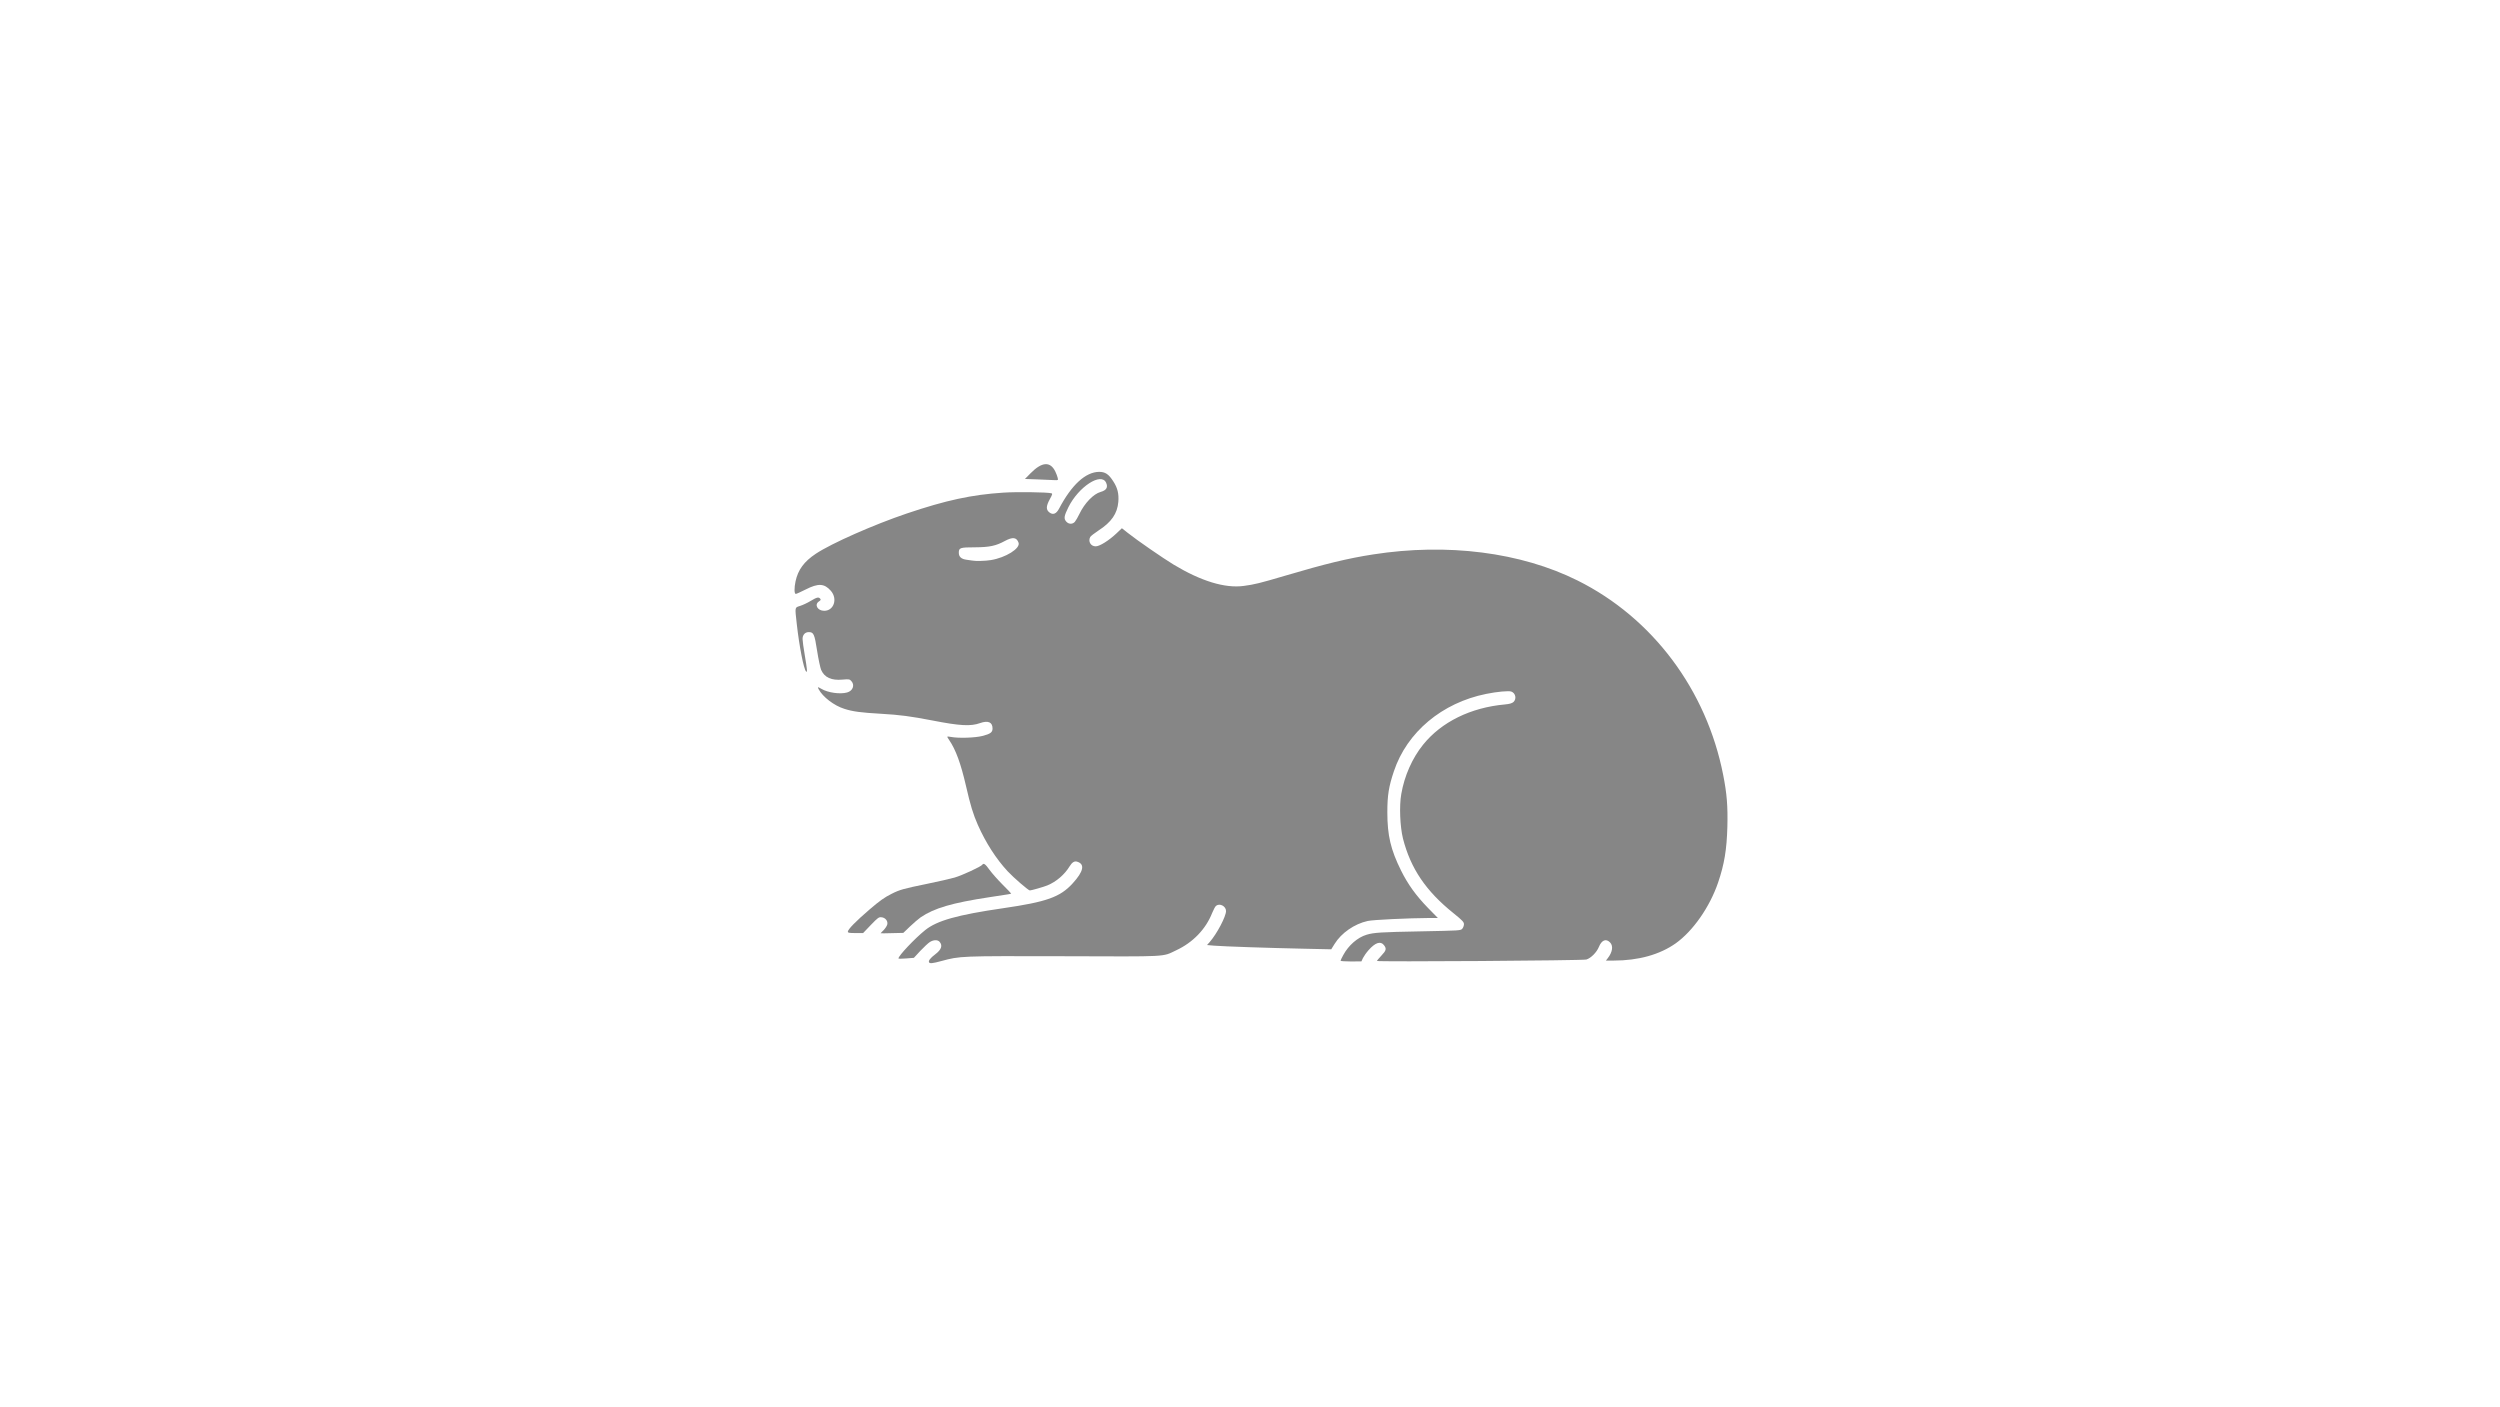
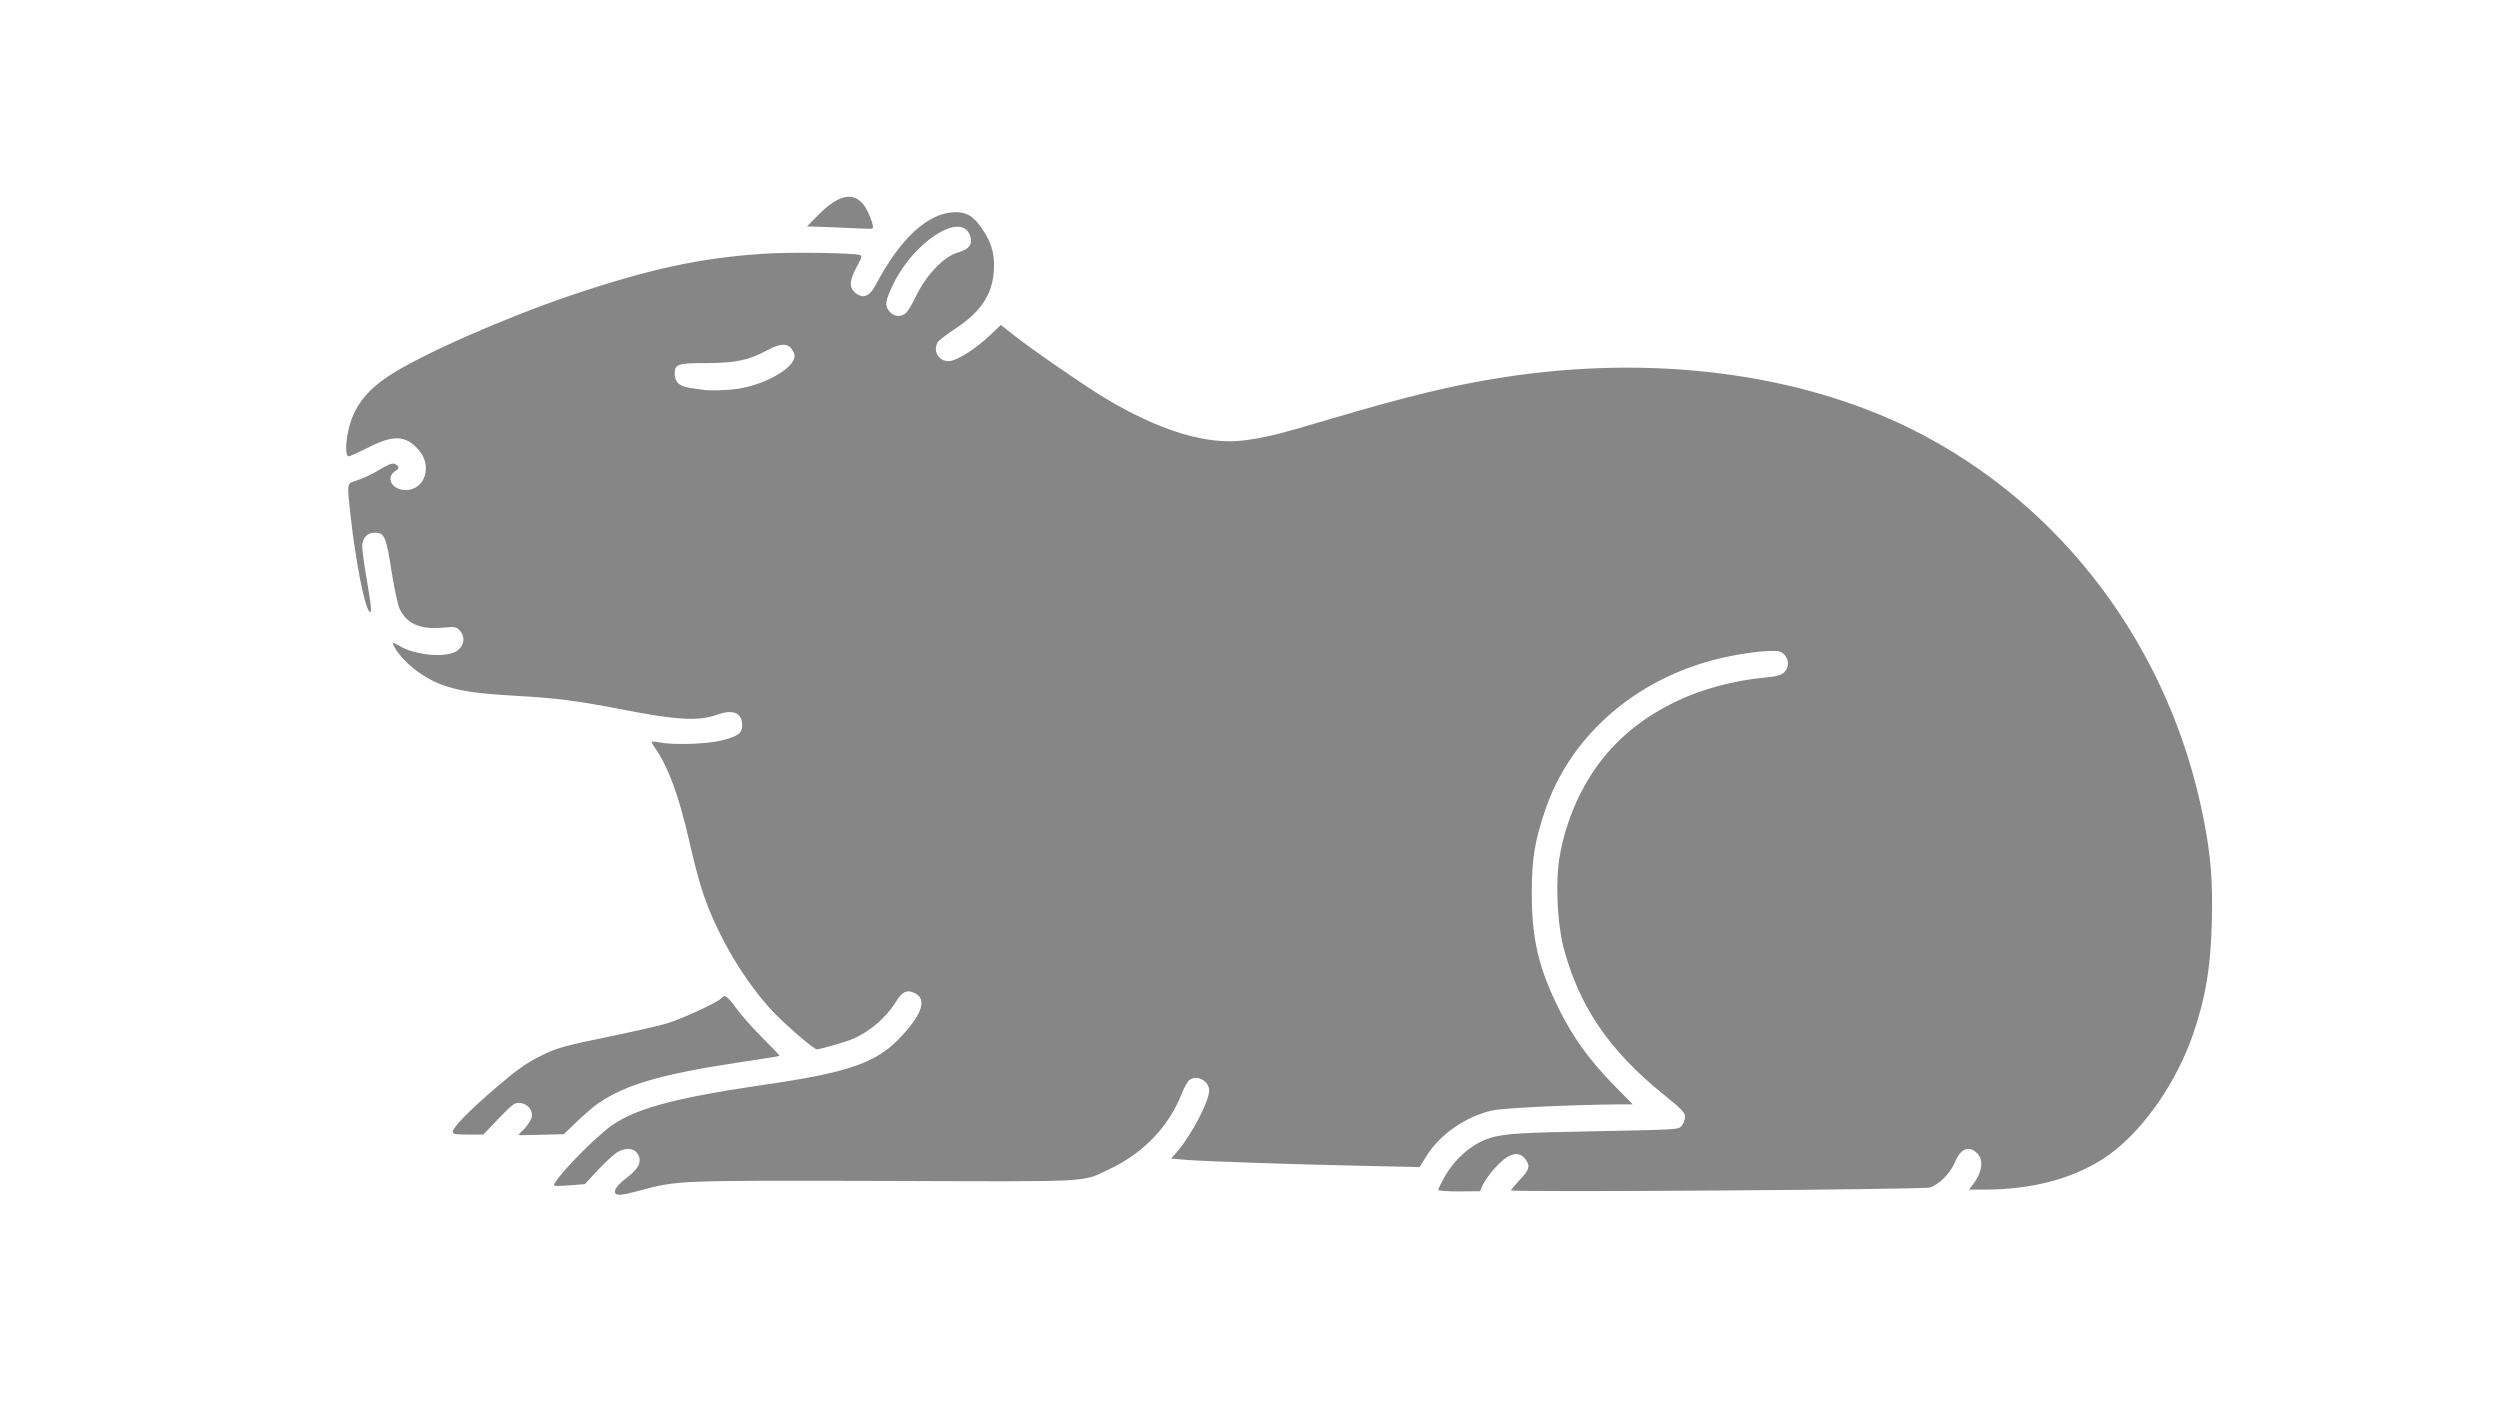
- <svg xmlns="http://www.w3.org/2000/svg" version="1.0" width="1920px" height="1080px" viewBox="0 0 1408 768" preserveAspectRatio="xMidYMid meet">
+ <svg xmlns="http://www.w3.org/2000/svg" version="1.0" width="1920px" height="1080px" viewBox="350 200 704 384" preserveAspectRatio="xMidYMid meet">
  <g fill="#868686">
    <path d="M523.25 530 c-0.50 -0.85 0.70 -2.45 3.50 -4.55 3.50 -2.65 4.25 -4.95 2.40 -7.05 -1.05 -1.20 -3.40 -1.15 -5.45 0.15 -0.90 0.55 -3.30 2.80 -5.35 4.95 l-3.65 3.95 -4.35 0.35 c-2.40 0.20 -4.35 0.20 -4.35 0 0 -1.50 9.20 -11.25 15.05 -15.95 6.70 -5.40 18.20 -8.60 43.95 -12.35 24.45 -3.55 32.05 -6.25 39.05 -13.90 6.25 -6.80 7.10 -10.95 2.60 -12.30 -1.50 -0.50 -2.85 0.35 -4.20 2.55 -2.90 4.75 -7.50 8.70 -12.55 10.80 -1.90 0.80 -9.05 2.85 -9.90 2.85 -0.80 0 -9.10 -7.15 -12.45 -10.75 -6.55 -7.05 -12.35 -16.10 -16.80 -26.10 -2.70 -6.15 -4.20 -11.05 -6.70 -22 -2.95 -12.75 -5.75 -20.40 -9.50 -25.90 -0.60 -0.80 -1.05 -1.65 -1.05 -1.80 0 -0.20 0.95 -0.15 2.15 0.10 4.15 0.80 13.45 0.50 17.60 -0.55 4.55 -1.15 5.75 -2.05 5.75 -4.20 0 -3.60 -2.50 -4.65 -7.05 -3.05 -5.25 1.90 -11.35 1.55 -26.95 -1.50 -12.10 -2.35 -18.30 -3.15 -28.75 -3.75 -11.40 -0.65 -15.95 -1.25 -20.75 -2.80 -5.75 -1.80 -12.10 -6.65 -14.45 -11.05 -0.70 -1.40 -0.55 -1.40 1.55 -0.20 3.70 2.20 10.50 3.15 14.50 2.05 3.25 -0.90 4.45 -4.20 2.35 -6.45 -0.95 -1.05 -1.30 -1.10 -4.85 -0.80 -6.40 0.60 -10.25 -1.20 -12.15 -5.50 -0.45 -1.10 -1.50 -5.90 -2.25 -10.70 -1.45 -9.45 -1.95 -10.55 -4.70 -10.55 -2.10 0 -3.50 1.55 -3.50 3.85 0 1.05 0.55 5.15 1.25 9.15 1.35 8 1.55 10 0.75 9.20 -1.35 -1.35 -3.85 -14.20 -5.25 -26.70 -1.10 -9.90 -1.20 -9.25 1.85 -10.25 1.45 -0.45 4.15 -1.70 5.95 -2.80 3.50 -2.10 4.50 -2.35 5.40 -1.25 0.45 0.55 0.30 0.85 -0.70 1.50 -2.75 1.80 -0.85 5.30 2.95 5.30 5.45 0 7.70 -6.75 3.70 -11.30 -3.65 -4.15 -7.10 -4.30 -14.15 -0.70 -2.70 1.35 -5.20 2.50 -5.55 2.50 -0.90 0 -0.95 -3.35 -0.15 -7.10 1.40 -6.50 4.80 -11.15 11.45 -15.55 8.90 -5.90 32.60 -16.35 51.20 -22.65 22.10 -7.45 36.55 -10.60 54.45 -11.75 7.35 -0.50 24.85 -0.25 26.95 0.35 0.75 0.20 0.65 0.65 -0.90 3.45 -2.10 3.85 -2.15 5.90 -0.10 7.40 2 1.50 3.80 0.75 5.35 -2.15 7.10 -13.50 14.95 -20.65 22.55 -20.75 3.45 0 5.40 1.25 8 5.35 2.40 3.65 3.20 7 2.85 11.50 -0.55 6.65 -3.90 11.50 -11.20 16.20 -2.25 1.50 -4.35 3.10 -4.65 3.65 -1.30 2.50 0.30 5.25 3.10 5.25 2.20 0 7.40 -3.25 11.70 -7.30 l3.05 -2.90 3.35 2.65 c5 4 19.85 14.25 25.80 17.85 15.45 9.30 28.85 13.40 39.40 12 6.10 -0.80 9.15 -1.55 23.35 -5.75 22.45 -6.65 35.35 -9.80 49.60 -12 41.80 -6.50 83.15 -1.25 115.15 14.70 42.25 21.05 72.60 61.60 82 109.50 2.10 10.60 2.65 17.75 2.35 29.30 -0.35 12.75 -1.70 20.95 -5.20 31.25 -4.70 13.80 -14.10 27.30 -23.90 34.30 -9 6.35 -20.95 9.70 -35 9.70 l-4.30 0 1.05 -1.35 c2.70 -3.45 3.20 -7 1.25 -8.90 -2.25 -2.30 -4.70 -1.30 -6.25 2.55 -1.25 3.05 -4.45 6.30 -7.05 7.10 -1.95 0.60 -117.95 1.40 -117.95 0.80 0 -0.20 1.15 -1.55 2.50 -3 2.75 -2.90 3 -3.90 1.45 -5.90 -1.90 -2.45 -4.90 -1.45 -8.65 2.80 -1.30 1.45 -2.70 3.50 -3.20 4.50 l-0.85 1.85 -5.85 0.05 c-3.25 0 -5.90 -0.20 -5.90 -0.40 0 -0.25 0.70 -1.70 1.55 -3.25 2.95 -5.45 8.05 -9.90 13.10 -11.40 4 -1.25 8.55 -1.50 30.05 -1.90 22.90 -0.45 23 -0.45 23.90 -1.55 0.50 -0.60 0.90 -1.75 0.90 -2.50 0 -1.20 -0.90 -2.15 -5.85 -6.15 -15.60 -12.50 -24.20 -25.25 -28.50 -42.10 -1.65 -6.70 -2.15 -18.35 -0.95 -25.05 1.75 -10.25 6.20 -20.25 12.30 -27.80 10.30 -12.80 26.80 -20.90 46 -22.65 2.75 -0.25 4.05 -0.65 4.90 -1.40 1.85 -1.75 1.20 -4.95 -1.20 -5.85 -1.40 -0.55 -8.05 0.05 -14.15 1.30 -24.90 5 -44.65 21.55 -52 43.55 -2.90 8.65 -3.70 13.50 -3.70 23.15 0 13 1.90 21.05 7.70 32.75 3.90 7.85 8.45 14.15 15.20 21.10 l5.55 5.65 -4.30 0 c-12.65 0.10 -32.05 1 -35.25 1.70 -7.45 1.65 -14.80 6.75 -18.60 12.90 l-1.90 3.05 -16 -0.35 c-19.05 -0.40 -44.45 -1.25 -49.95 -1.70 l-4 -0.35 1.55 -1.75 c4.05 -4.65 9.15 -14.35 9.15 -17.40 0 -2.70 -3.50 -4.60 -5.60 -2.95 -0.45 0.30 -1.45 2.15 -2.20 4 -3.60 9.15 -10.80 16.65 -20.35 21.10 -7.90 3.75 -3.40 3.50 -63.35 3.30 -58.60 -0.15 -58.20 -0.15 -68.80 2.70 -4.95 1.35 -6.50 1.50 -6.95 0.75z m34.75 -226.55 c8.40 -1.35 16.80 -6.60 15.65 -9.80 -1.10 -3.10 -3.30 -3.35 -7.75 -0.95 -5.05 2.75 -8.60 3.50 -16.95 3.55 -8.20 0 -8.95 0.25 -8.95 3.05 0 2.30 1.40 3.55 4.35 3.95 1.30 0.15 2.75 0.40 3.15 0.45 1.75 0.40 7.50 0.25 10.50 -0.25z m47.35 -21.55 c0.55 -0.65 1.70 -2.60 2.55 -4.40 2.90 -6.10 7.95 -11.35 12 -12.45 3.25 -0.90 4.25 -2.60 3.05 -5.20 -2.75 -6 -15.45 2.25 -21.20 13.75 -2.50 5.05 -2.75 6.55 -1.15 8.25 1.35 1.45 3.45 1.50 4.75 0.05z" />
    <path d="M496 513.60 c0 -0.05 0.75 -0.90 1.70 -1.80 0.90 -0.95 1.80 -2.30 2 -3.10 0.50 -1.95 -1.05 -3.90 -3.25 -4.10 -1.50 -0.15 -2 0.20 -6 4.35 l-4.35 4.55 -4.30 0 c-3.50 0 -4.30 -0.15 -4.30 -0.75 0 -1.30 4.40 -5.80 12.25 -12.55 5.65 -4.85 8.45 -6.85 12.50 -8.85 4.45 -2.25 6.60 -2.85 20 -5.60 6.05 -1.25 12.95 -2.80 15.35 -3.50 4.20 -1.20 15 -6.20 15.65 -7.25 0.70 -1.10 1.75 -0.35 4.05 2.90 1.35 1.85 4.60 5.55 7.30 8.25 2.70 2.70 4.90 5 4.90 5.10 0 0.10 -0.85 0.30 -1.85 0.45 -1.05 0.15 -5.70 0.85 -10.40 1.60 -21.05 3.20 -31.10 6.15 -38.75 11.35 -1.20 0.85 -3.90 3.15 -6 5.15 l-3.75 3.60 -6.40 0.15 c-3.50 0.10 -6.35 0.15 -6.35 0.05z" />
    <path d="M584.25 258 l-7 -0.25 3.25 -3.30 c6.35 -6.40 11 -6.70 13.85 -0.90 0.55 1.20 1.20 2.80 1.35 3.60 0.30 1.35 0.30 1.35 -2.05 1.25 -1.35 -0.05 -5.55 -0.25 -9.40 -0.40z" />
  </g>
</svg>
